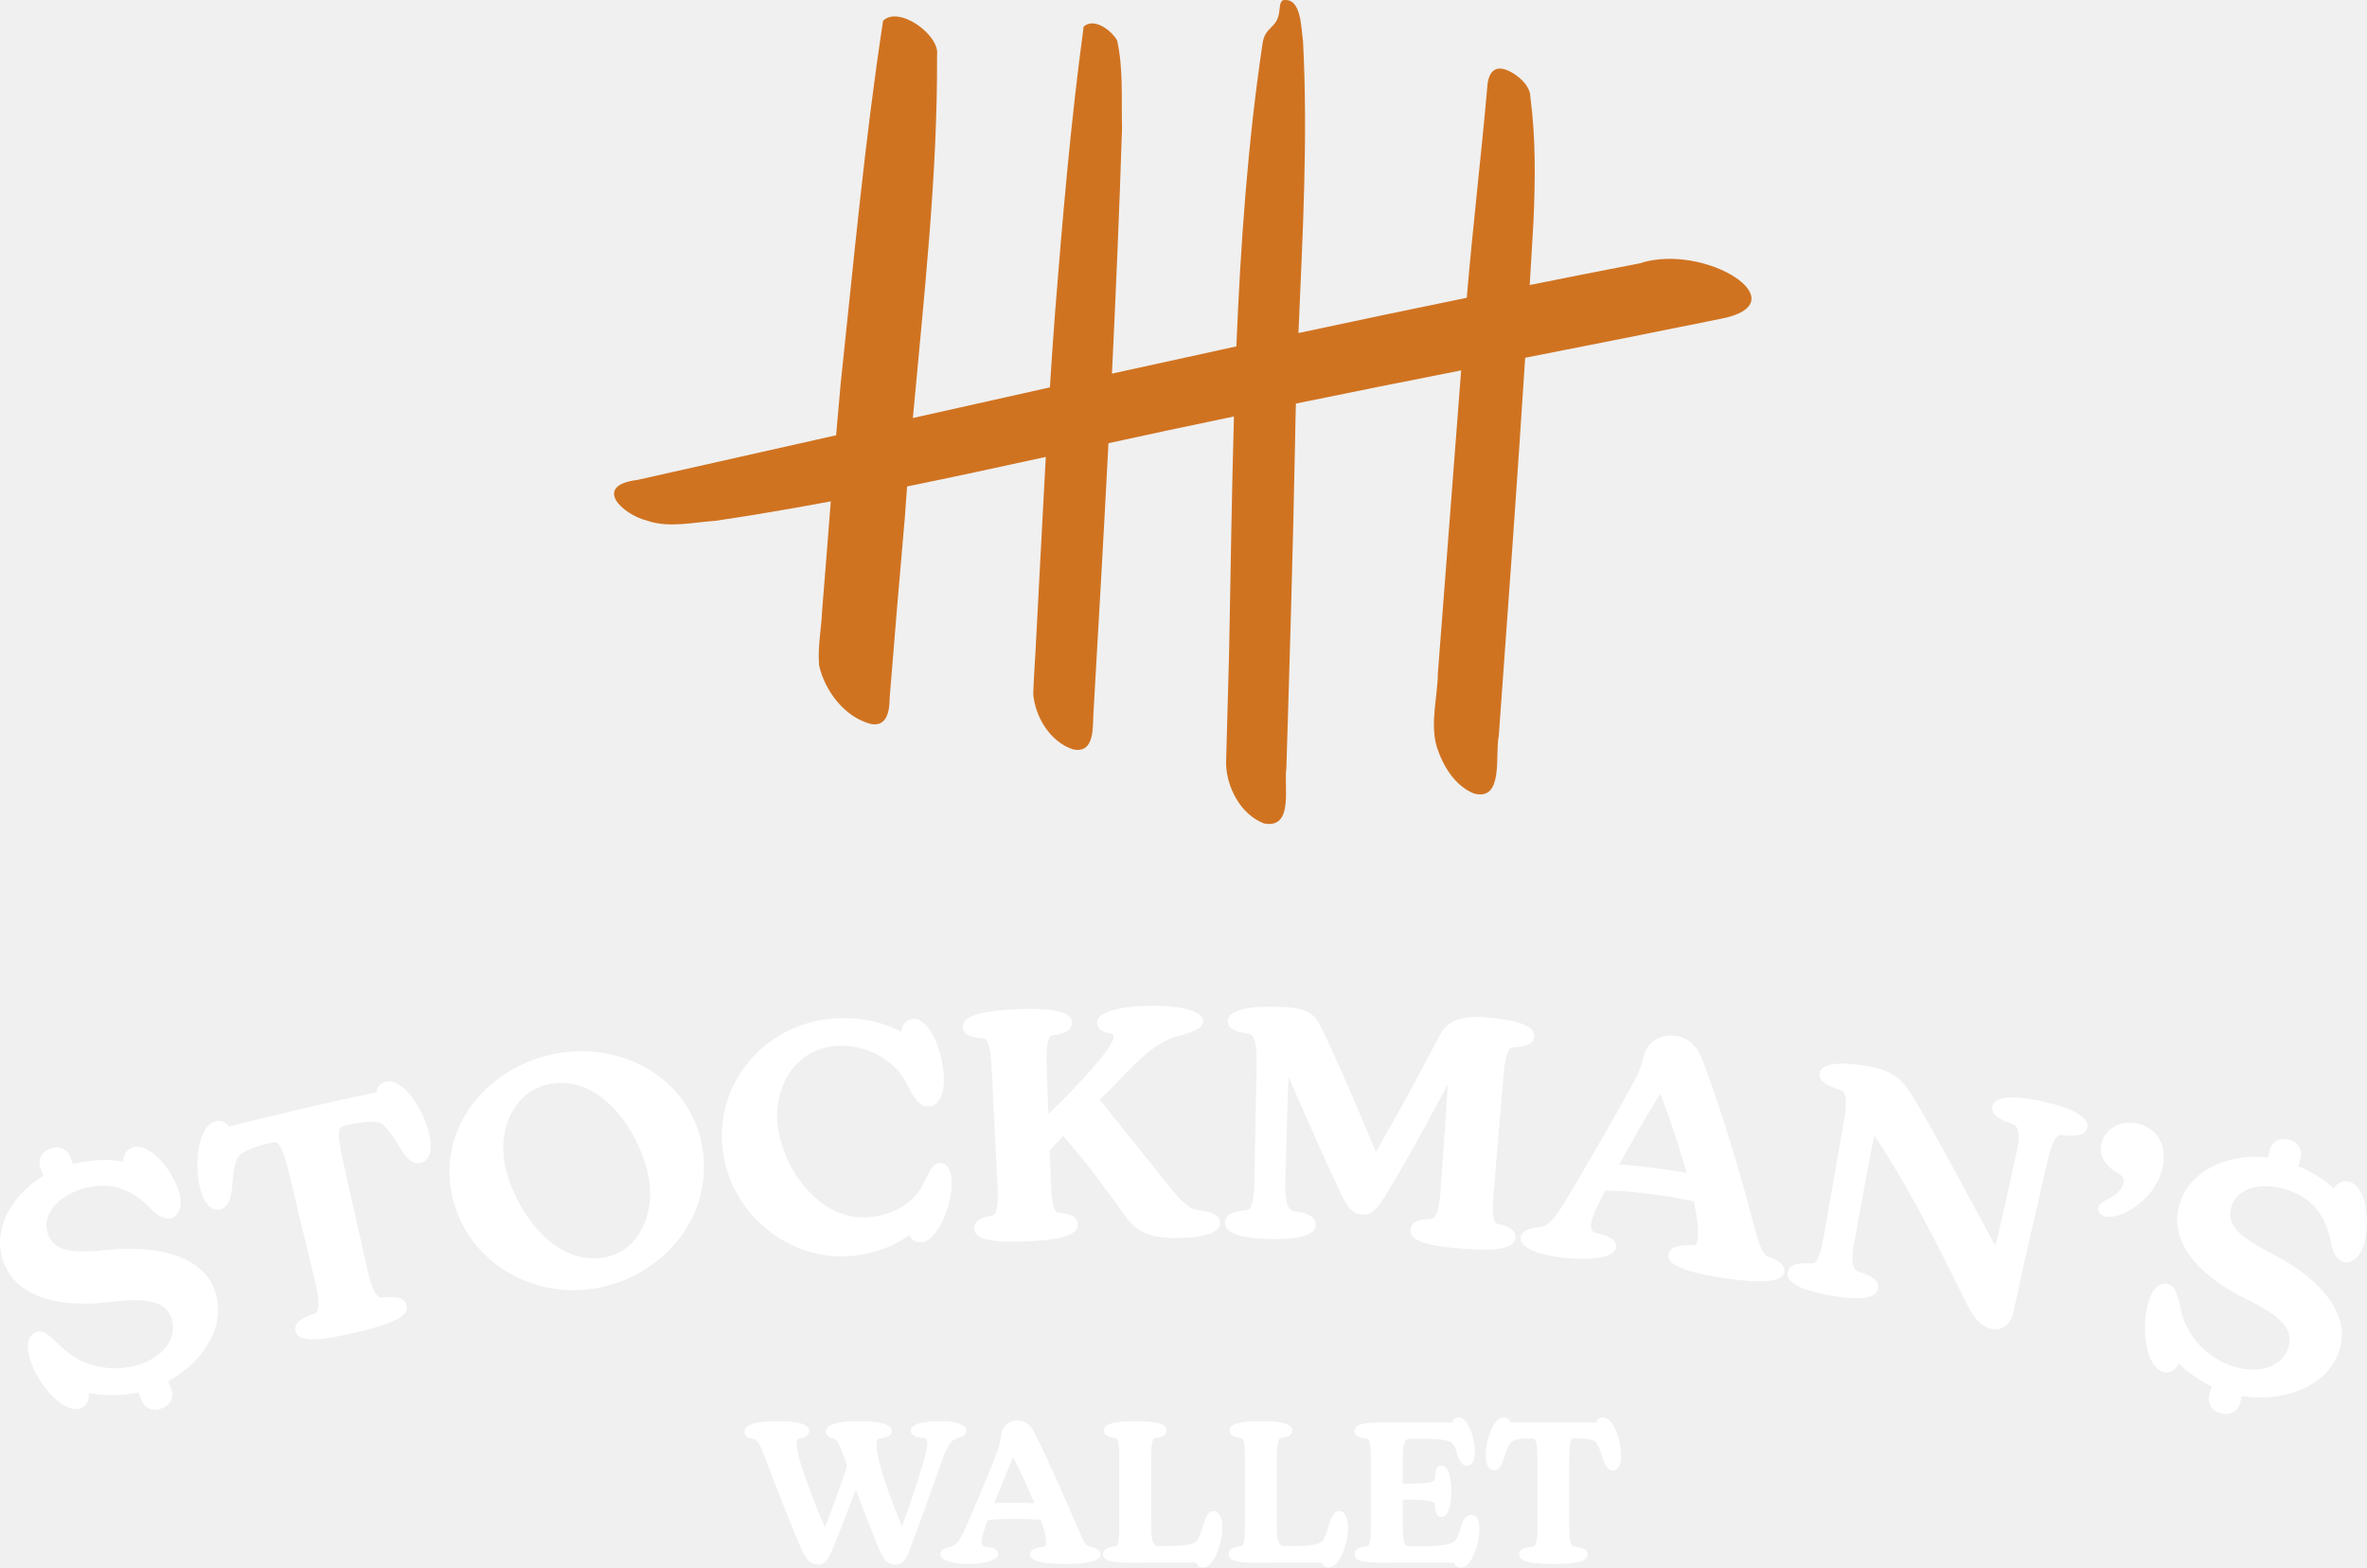
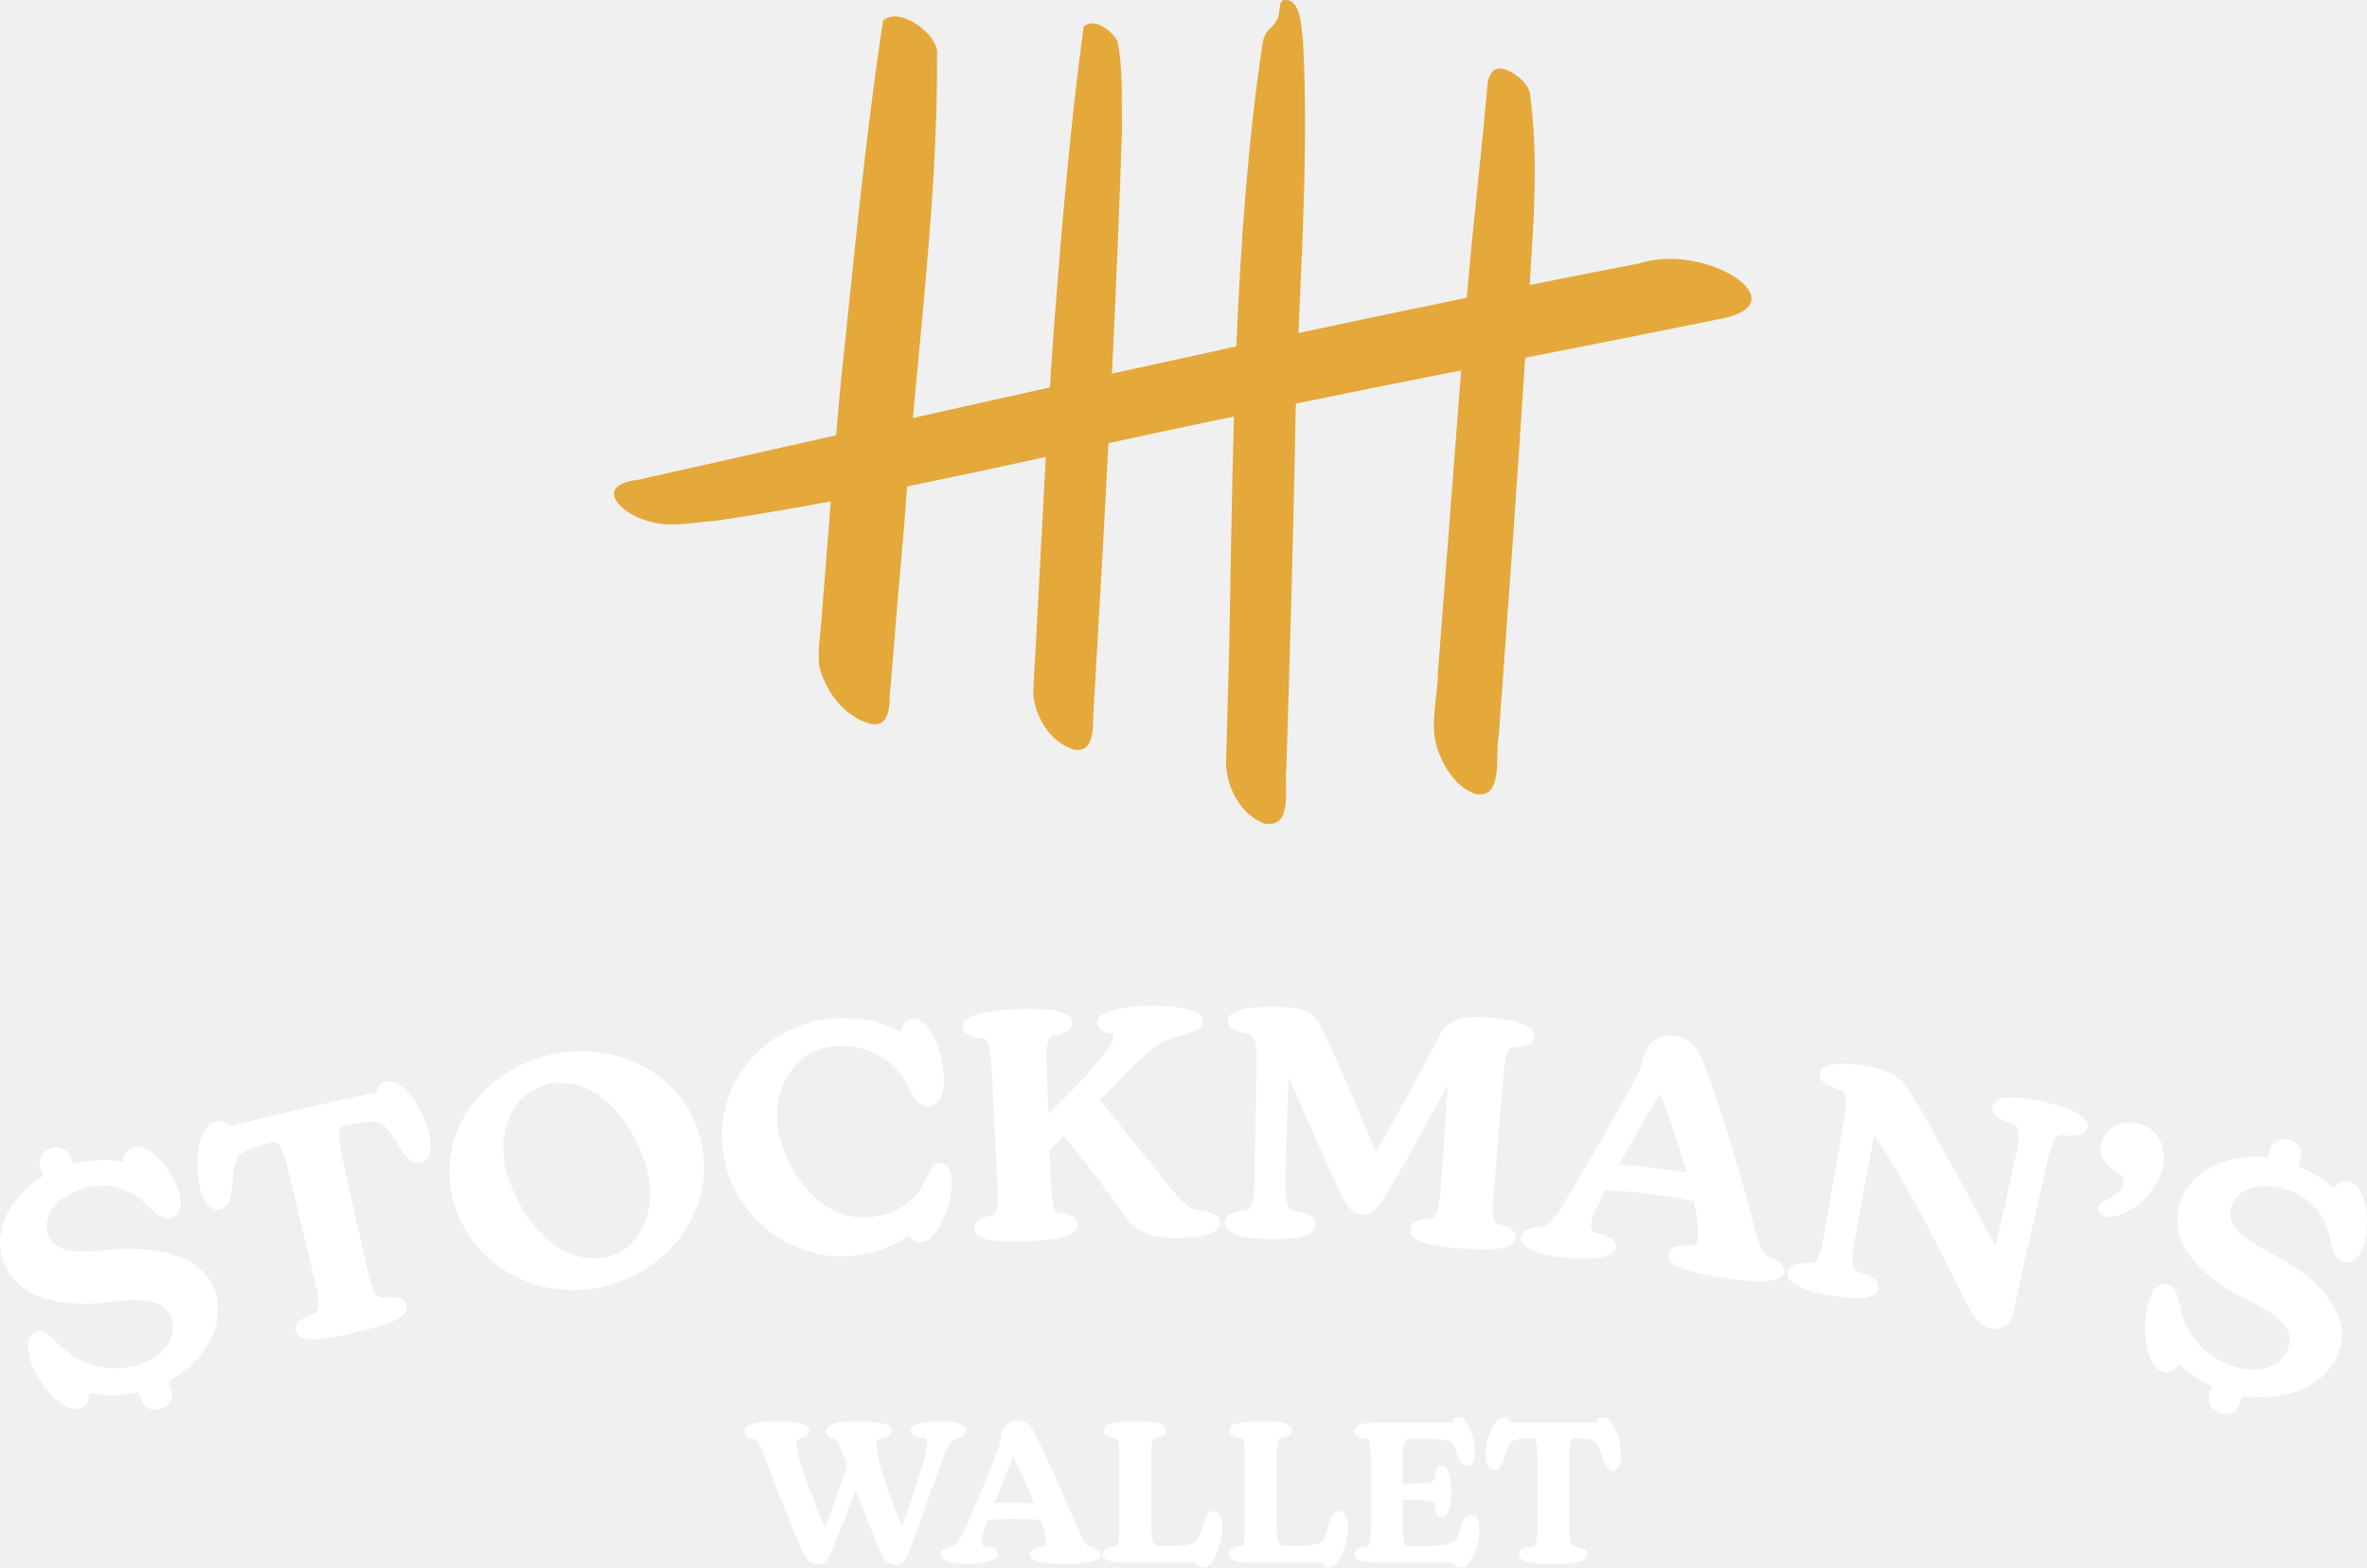
<svg xmlns="http://www.w3.org/2000/svg" version="1.1" id="Layer_1" x="0px" y="0px" viewBox="0 0 871.344 577.054" style="enable-background:new 0 0 871.344 577.054;" xml:space="preserve">
  <g>
-     <path style="fill:#D07321;" d="M603.503,96.956c-13.474,2.597-26.931,5.257-40.378,7.955   c0.468-7.716,0.925-15.434,1.367-23.151c0.675-15.328,0.902-30.779-1.128-46.01   c-0.023-3.563-2.923-6.467-5.686-8.351c-6.36-4.239-9.856-2.091-10.214,5.065   c-2.276,25.736-5.338,51.399-7.519,77.146   c-20.676,4.233-41.325,8.568-61.955,12.979   c1.516-35.865,3.556-71.742,1.67-107.585   c-0.754-4.579-0.481-16.268-7.515-14.891c-1.167,0.987-0.937,2.761-1.222,4.172   c-0.682,6.155-5.269,5.469-6.127,11.604c-5.395,35.911-8.112,73.716-9.663,111.619   c-15.275,3.307-30.541,6.649-45.8,10.018   c1.462-30.111,2.748-60.228,3.712-90.355   c-0.282-10.717,0.522-21.855-1.813-32.321c-2.134-3.646-8.362-8.497-12.308-5.077   c-4.736,34.785-7.741,70.155-10.527,105.253c-0.7,9.184-1.325,18.372-1.907,27.562   c-16.818,3.741-33.63,7.504-50.439,11.28   c4.036-44.532,9.116-89.084,8.902-133.728c1.024-7.252-14.04-18.203-19.872-12.502   c-6.778,44.294-10.875,89.314-15.65,133.962   c-0.574,6.204-1.113,12.412-1.634,18.621   c-24.39,5.49-48.778,10.985-73.174,16.443   c-16.578,2.05-5.652,12.709,3.625,14.997c7.99,2.782,16.766,0.59,25.159,0.051   c14.195-2.107,28.328-4.536,42.423-7.163c-1.042,13.284-2.059,26.57-3.159,39.85   c-0.271,6.834-1.732,13.723-1.143,20.545c2.142,9.428,9.395,19.027,19.013,21.538   c6.268,1.237,6.938-5.295,6.982-9.878c1.771-22.103,3.635-44.201,5.584-66.288   c0.252-3.75,0.526-7.5,0.813-11.25c17.05-3.474,34.058-7.159,51.056-10.876   c-1.244,22.376-2.329,44.761-3.554,67.138   c-0.299,6.69-0.862,13.381-1.066,20.068c0.663,8.515,6.298,17.754,14.675,20.458   c8.19,1.675,7.141-8.517,7.519-13.843c1.911-32.949,3.792-65.904,5.499-98.869   c14.538-3.174,29.08-6.313,43.645-9.303c0.848-0.18,1.698-0.353,2.547-0.533   c-0.858,29.534-1.217,58.881-1.791,87.184c-0.263,10.247-0.565,20.491-0.843,30.736   c-0.077,3.24-0.201,6.481-0.269,9.721c0.175,8.886,5.352,18.832,13.923,22.145   c11.165,2.199,7.247-13.691,8.277-20.366c1.242-40.236,2.442-80.471,3.216-120.719   c0.066-4.486,0.175-8.972,0.301-13.458c20.251-4.166,40.533-8.207,60.823-12.211   c-2.804,37.107-5.727,74.204-8.556,111.309   c-0.095,9.06-2.982,18.482-0.395,27.342c2.288,6.951,6.583,14.228,13.643,17.084   c11.203,3.007,7.659-14.531,9.156-21.123c3.381-46.407,6.744-92.821,9.726-139.258   c23.909-4.704,47.818-9.412,71.687-14.278   C663.392,111.765,627.769,88.975,603.503,96.956z" />
+     <path style="fill:#e5a83a;" d="M603.503,96.956c-13.474,2.597-26.931,5.257-40.378,7.955   c0.468-7.716,0.925-15.434,1.367-23.151c0.675-15.328,0.902-30.779-1.128-46.01   c-0.023-3.563-2.923-6.467-5.686-8.351c-6.36-4.239-9.856-2.091-10.214,5.065   c-2.276,25.736-5.338,51.399-7.519,77.146   c-20.676,4.233-41.325,8.568-61.955,12.979   c1.516-35.865,3.556-71.742,1.67-107.585   c-0.754-4.579-0.481-16.268-7.515-14.891c-1.167,0.987-0.937,2.761-1.222,4.172   c-0.682,6.155-5.269,5.469-6.127,11.604c-5.395,35.911-8.112,73.716-9.663,111.619   c-15.275,3.307-30.541,6.649-45.8,10.018   c1.462-30.111,2.748-60.228,3.712-90.355   c-0.282-10.717,0.522-21.855-1.813-32.321c-2.134-3.646-8.362-8.497-12.308-5.077   c-4.736,34.785-7.741,70.155-10.527,105.253c-0.7,9.184-1.325,18.372-1.907,27.562   c-16.818,3.741-33.63,7.504-50.439,11.28   c4.036-44.532,9.116-89.084,8.902-133.728c1.024-7.252-14.04-18.203-19.872-12.502   c-6.778,44.294-10.875,89.314-15.65,133.962   c-0.574,6.204-1.113,12.412-1.634,18.621   c-24.39,5.49-48.778,10.985-73.174,16.443   c-16.578,2.05-5.652,12.709,3.625,14.997c7.99,2.782,16.766,0.59,25.159,0.051   c14.195-2.107,28.328-4.536,42.423-7.163c-1.042,13.284-2.059,26.57-3.159,39.85   c-0.271,6.834-1.732,13.723-1.143,20.545c2.142,9.428,9.395,19.027,19.013,21.538   c6.268,1.237,6.938-5.295,6.982-9.878c1.771-22.103,3.635-44.201,5.584-66.288   c0.252-3.75,0.526-7.5,0.813-11.25c17.05-3.474,34.058-7.159,51.056-10.876   c-1.244,22.376-2.329,44.761-3.554,67.138   c-0.299,6.69-0.862,13.381-1.066,20.068c0.663,8.515,6.298,17.754,14.675,20.458   c8.19,1.675,7.141-8.517,7.519-13.843c1.911-32.949,3.792-65.904,5.499-98.869   c14.538-3.174,29.08-6.313,43.645-9.303c0.848-0.18,1.698-0.353,2.547-0.533   c-0.858,29.534-1.217,58.881-1.791,87.184c-0.263,10.247-0.565,20.491-0.843,30.736   c-0.077,3.24-0.201,6.481-0.269,9.721c0.175,8.886,5.352,18.832,13.923,22.145   c11.165,2.199,7.247-13.691,8.277-20.366c1.242-40.236,2.442-80.471,3.216-120.719   c0.066-4.486,0.175-8.972,0.301-13.458c20.251-4.166,40.533-8.207,60.823-12.211   c-2.804,37.107-5.727,74.204-8.556,111.309   c-0.095,9.06-2.982,18.482-0.395,27.342c2.288,6.951,6.583,14.228,13.643,17.084   c11.203,3.007,7.659-14.531,9.156-21.123c3.381-46.407,6.744-92.821,9.726-139.258   c23.909-4.704,47.818-9.412,71.687-14.278   C663.392,111.765,627.769,88.975,603.503,96.956z" />
    <g>
      <path style="fill:#FFFFFF;" d="M352.25,529.486c2.389-0.58,3.476-1.593,3.476-2.896    c0-2.028-3.621-3.475-9.486-3.475c-7.095,0-10.933,1.23-10.933,3.475    c0,1.593,1.376,2.534,4.706,2.752c1.448,0.072,1.883,1.521,0.58,6.371    c-1.665,6.299-5.286,17.304-8.543,26.138c-3.186-7.53-6.661-16.798-8.254-23.241    c-1.448-5.503-1.52-8.906-0.217-9.051c3.33-0.435,4.706-1.159,4.706-2.896    c0-2.172-3.693-3.547-12.236-3.547c-8.036,0-12.018,1.375-12.018,3.837    c0,1.447,1.23,2.243,2.823,2.606c1.087,0.217,1.811,1.013,3.765,6.516    l1.231,3.548c-2.1,6.443-5.43,15.566-8.182,22.662    c-3.33-7.529-6.806-16.87-8.978-23.747c-1.737-5.504-1.81-8.689-0.723-8.906    c2.461-0.507,3.91-1.158,3.91-2.969c0-2.172-3.404-3.547-11.657-3.547    c-8.254,0-12.164,1.375-12.164,3.837c0,1.447,1.086,2.461,3.113,2.678    c1.23,0.145,2.245,1.086,4.271,6.443c3.837,10.136,11.078,28.745,13.974,34.971    c1.521,3.186,2.896,4.851,5.648,4.851c2.751,0,3.693-1.883,5.14-5.069    c1.52-3.402,5.358-13.322,8.834-22.517c3.113,8.399,6.878,17.956,8.833,22.517    c1.521,3.404,2.896,5.069,5.576,5.069c3.113,0,4.054-1.883,5.284-5.069    c2.028-5.14,7.893-21.43,12.092-33.305    C348.629,532.382,350.15,529.993,352.25,529.486z" />
      <path style="fill:#FFFFFF;" d="M401.407,569.453c-1.302-0.218-2.317-1.304-4.561-6.734    c-3.619-8.76-12.018-27.369-15.711-34.753c-1.737-3.548-3.765-5.069-6.661-5.069    c-3.258,0-5.647,2.317-5.936,5.358c-0.146,1.448-0.435,3.186-1.087,5.069    c-1.376,4.054-7.747,19.404-11.512,27.947c-2.245,5.141-3.837,7.675-5.719,8.036    c-2.68,0.507-4.054,1.376-4.054,2.824c0,2.1,4.054,3.548,10.136,3.548    c6.299,0,11.15-1.376,11.15-3.693c0-1.448-1.52-2.389-4.489-2.607    c-1.81-0.145-2.171-1.737-0.578-6.371l1.23-3.475    c3.331-0.363,6.154-0.435,9.63-0.435c3.258,0,6.516,0.072,9.919,0.363    l0.289,0.869c1.81,5.358,2.172,8.833,1.013,8.977    c-3.475,0.363-5.286,1.087-5.286,2.896c0,2.172,3.765,3.476,13.033,3.476    c8.543,0,12.96-1.159,12.96-3.476C405.173,570.755,403.724,569.814,401.407,569.453    z M373.243,553.162c-2.535,0-4.778,0-7.241,0.145    c2.172-5.503,4.706-11.802,6.951-17.015c2.68,5.284,5.504,11.439,7.819,17.015    C378.094,553.162,375.488,553.162,373.243,553.162z" />
      <path style="fill:#FFFFFF;" d="M446.729,556.202c-1.882,0-2.896,2.028-3.982,5.793    c-0.58,1.954-1.304,4.199-2.172,5.286c-1.086,1.302-5.503,1.81-10.571,1.81    h-3.475c-2.317,0-2.752-2.389-2.752-7.892v-25.124    c0-3.547,0.29-6.588,1.448-6.733c2.607-0.29,4.2-1.014,4.2-2.824    c0-2.534-4.345-3.403-11.512-3.403c-7.169,0-11.512,0.869-11.512,3.403    c0,1.81,1.593,2.534,4.199,2.824c1.159,0.145,1.448,3.186,1.448,6.733v26.573    c0,3.402-0.289,6.371-1.448,6.516c-2.896,0.363-4.561,1.087-4.561,2.969    c0,2.534,3.62,3.113,10.643,3.113c2.172,0,5.575-0.072,9.412-0.072h14.119    c0.434,1.086,1.375,1.81,2.678,1.81c3.837,0,7.095-8.471,7.095-14.842    C449.987,558.302,448.538,556.202,446.729,556.202z" />
      <path style="fill:#FFFFFF;" d="M492.992,556.202c-1.882,0-2.896,2.028-3.982,5.793    c-0.58,1.954-1.304,4.199-2.172,5.286c-1.086,1.302-5.503,1.81-10.571,1.81    h-3.475c-2.317,0-2.752-2.389-2.752-7.892v-25.124    c0-3.547,0.29-6.588,1.448-6.733c2.607-0.29,4.2-1.014,4.2-2.824    c0-2.534-4.345-3.403-11.512-3.403c-7.169,0-11.512,0.869-11.512,3.403    c0,1.81,1.593,2.534,4.199,2.824c1.159,0.145,1.448,3.186,1.448,6.733v26.573    c0,3.402-0.289,6.371-1.448,6.516c-2.896,0.363-4.561,1.087-4.561,2.969    c0,2.534,3.62,3.113,10.643,3.113c2.172,0,5.575-0.072,9.412-0.072h14.119    c0.434,1.086,1.375,1.81,2.678,1.81c3.837,0,7.095-8.471,7.095-14.842    C496.25,558.302,494.802,556.202,492.992,556.202z" />
      <path style="fill:#FFFFFF;" d="M541.572,557.578c-1.81,0-2.969,1.883-3.765,4.489    c-0.796,2.678-1.304,4.199-2.245,5.141c-1.158,1.158-4.778,1.954-11.222,1.954    h-5.648c-2.027,0-2.317-2.461-2.317-7.892v-9.268    c6.3,0,11.73,0.145,11.802,1.665c0.217,3.186,0.578,4.706,2.534,4.706    c2.461,0,3.62-4.489,3.548-9.412c0-4.995-1.087-9.484-3.548-9.484    c-1.955,0-2.317,1.665-2.534,4.923c-0.072,1.665-5.502,1.737-11.802,1.737    v-8.905c0-5.213,0.435-7.602,2.463-7.602h5.502c5.575,0,9.195,0.507,10.281,1.593    c0.724,0.724,1.304,2.1,1.955,4.417c0.723,2.461,1.737,3.91,3.403,3.91    s2.969-1.737,2.969-5.141c0-5.503-2.752-12.67-5.865-12.67    c-1.23,0-2.099,0.724-2.534,1.882h-17.45c-2.823,0-5.575-0.072-7.819-0.072    c-7.023,0-10.643,0.652-10.643,3.186c0,1.811,1.666,2.535,4.562,2.896    c1.159,0.145,1.448,3.113,1.448,6.589v26.427c0,3.402-0.289,6.371-1.448,6.516    c-2.895,0.363-4.562,1.087-4.562,2.969c0,2.534,3.621,3.113,10.643,3.113    c1.955,0,5.358-0.072,7.819-0.072h18.174c0.434,1.159,1.304,1.882,2.678,1.882    c3.476,0,6.661-8.325,6.661-14.335C544.613,559.315,543.382,557.578,541.572,557.578z" />
      <path style="fill:#FFFFFF;" d="M590.152,521.739c-1.376,0-2.172,0.724-2.534,1.882h-31.568    c-0.363-1.158-1.159-1.882-2.534-1.882c-3.404,0-6.589,7.53-6.589,14.118    c0,3.476,1.231,5.43,3.041,5.43s2.824-1.665,3.982-5.43    c0.58-1.882,1.159-3.402,2.028-4.634c0.796-1.304,3.547-1.737,7.023-1.737    h1.304c1.375,0,1.665,3.041,1.665,8.543v24.762c0,3.475-0.363,6.443-1.811,6.588    c-3.33,0.29-4.923,1.087-4.923,2.896c0,2.535,4.345,3.404,12.598,3.404    c8.254,0,12.599-0.869,12.599-3.404c0-1.81-1.593-2.606-4.924-2.969    c-1.376-0.145-1.81-3.041-1.81-6.516v-24.762c0-5.503,0.217-8.543,1.593-8.543    h1.376c3.475,0,6.227,0.434,7.023,1.737s1.448,2.752,2.027,4.634    c1.159,3.765,2.172,5.43,3.983,5.43c1.81,0,3.041-1.954,3.041-5.43    C596.742,529.269,593.555,521.739,590.152,521.739z" />
      <path style="fill:#FFFFFF;" d="M40.653,459.995c-13.046,1.284-20.87,1.239-23.13-6.077    c-2.052-6.642,3.433-13.532,12.967-16.353    c10.513-3.11,18.298,0.464,24.736,7.107c2.033,2.123,4.787,4.535,7.815,3.705    c2.665-0.731,4.259-4.456,3.03-9.006c-2.305-8.53-10.79-18.812-17.086-17.054    c-2.593,0.724-3.652,3.107-3.567,5.286c-4.927-0.974-11.569-0.822-18.527,0.806    l-1.169-2.889c-1.105-2.651-4.178-3.917-6.83-2.812l-1.182,0.492    c-2.651,1.105-3.916,4.178-2.812,6.83l1.157,2.722    C5.239,439.273-2.809,451.392,0.928,463.491    c4.911,15.898,24.603,17.605,39.204,15.823    c13.187-1.609,21.082-0.836,23.127,6.422c1.981,7.03-3.239,13.992-12.671,16.776    c-10.246,3.024-20.98-0.064-27.413-6.175c-4.393-4.174-6.861-6.977-9.804-6.033    c-2.708,0.868-4.151,4.434-2.33,10.037    c3.277,10.085,12.464,19.98,18.453,18.093c2.419-0.762,3.506-2.952,3.163-5.683    c5.065,0.954,11.688,1.216,18.287-0.172v0l1.307,3.202    c1.105,2.651,4.178,3.917,6.83,2.812l1.181-0.492    c2.652-1.105,3.917-4.178,2.812-6.83l-1.182-2.781    c11.376-6.294,21.077-18.446,17.703-31.76    C75.505,460.584,54.15,458.667,40.653,459.995z" />
      <path style="fill:#FFFFFF;" d="M142.273,398.156c-2.377,0.495-3.51,1.939-3.744,3.916    c-18.16,3.815-36.233,8.05-54.229,12.57c-1.082-1.672-2.737-2.469-5.096-1.866    c-5.835,1.491-8.157,14.781-5.417,25.146c1.445,5.467,4.318,7.996,7.35,7.207    c3.032-0.789,4.049-3.847,4.49-10.281c0.22-3.218,0.701-5.912,1.576-8.179    c0.883-2.289,5.342-4.264,11.261-5.704c0.888-0.216,1.332-0.324,2.221-0.538    c2.343-0.566,3.988,4.13,6.073,12.838c3.127,13.062,6.253,26.123,9.38,39.185    c1.317,5.5,1.843,10.356-0.448,11.135c-5.262,1.789-7.576,3.676-6.867,6.534    c0.993,4.003,8.329,3.587,21.671,0.494c13.344-3.093,20.096-5.942,19.227-9.974    c-0.62-2.879-3.502-3.603-9.055-2.964c-2.293,0.264-4.036-4.17-5.273-9.688    c-2.938-13.105-5.877-26.211-8.815-39.316    c-1.959-8.737-2.67-13.651-0.319-14.173c0.941-0.209,1.411-0.313,2.352-0.521    c5.942-1.309,10.8-1.614,12.6,0.173c1.799,1.787,3.395,3.86,5.007,6.653    c3.221,5.586,5.476,7.885,8.537,7.261c3.06-0.623,4.521-4.157,3.413-9.702    C156.068,407.847,148.154,396.931,142.273,398.156z" />
      <path style="fill:#FFFFFF;" d="M205.859,387.595c-24.656,4.029-44.735,25.826-39.583,51.738    c4.823,24.26,28.663,38.851,52.526,34.963    c24.151-3.935,43.187-25.039,39.992-50.207    C255.506,398.188,230.521,383.565,205.859,387.595z M221.844,462.947    c-18.743,2.77-33.048-18.674-36.09-34.731    c-2.366-12.491,3.285-26.753,16.95-29.242    c19.418-3.536,33.594,19.277,36.224,35.297    C240.955,446.623,235.39,460.946,221.844,462.947z" />
      <path style="fill:#FFFFFF;" d="M313.417,462.319c8.902-0.791,15.971-3.849,21.336-7.675    c0.739,1.835,2.486,2.768,4.515,2.623c5.848-0.417,11.588-14.115,11.032-23.052    c-0.248-3.998-1.858-6.261-4.539-6.086c-3.048,0.199-4.21,4.766-6.265,8.453    c-4.013,7.013-11.355,10.619-19.266,11.419    c-18.478,1.868-32.07-17.915-33.926-33.549    c-1.672-14.086,6.077-28.03,21.23-29.44    c9.909-0.922,21.284,4.398,25.895,13.262c3.066,5.895,4.773,9.223,8.608,8.966    c2.846-0.19,5.881-3.331,5.367-11.562c-0.573-9.172-5.256-21.046-11.333-20.624    c-2.404,0.167-3.924,2.05-4.367,4.681c-6.33-3.319-15.34-5.68-25.459-4.78    c-24.71,2.197-43.311,23.619-40.179,48.58    C268.954,446.553,290.179,464.383,313.417,462.319z" />
      <path style="fill:#FFFFFF;" d="M361.982,382.219c2.015,0.118,2.777,5.05,3.064,10.816    c0.722,14.473,1.444,28.946,2.166,43.419c0.282,5.648,0.037,10.629-1.863,10.948    c-4.266,0.718-6.875,2.024-6.708,4.965c0.234,4.118,7.468,5.089,19.279,4.585    c11.812-0.504,18.933-2.089,18.815-6.212c-0.084-2.944-2.792-4.023-7.105-4.375    c-1.92-0.157-2.589-5.098-2.79-10.75c-0.172-4.851-0.259-7.276-0.431-12.127    c1.413-1.583,3.067-3.408,4.971-5.354c8.268,9.48,15.916,19.712,23.18,29.973    c4.295,5.944,10.028,7.635,18.027,7.617c10.864-0.024,16.496-1.939,16.532-5.591    c0.026-2.592-2.328-4.089-8.736-4.772c-2.022-0.215-5.038-2.607-9.046-7.542    c-8.839-10.998-17.657-22.013-26.495-33.012c1.31-1.301,1.967-1.951,3.283-3.25    c7.616-7.633,15.782-17.686,25.557-20.177c6.447-1.643,9.212-3.282,9.223-5.402    c0.018-3.417-6.953-5.836-18.378-5.749c-12.568,0.097-20.773,2.313-20.69,6.082    c0.052,2.356,1.991,3.744,4.881,4.024c2.134,0.207,2.063,2.547-4.314,10.223    c-5.617,6.762-12.258,13.509-18.473,19.507    c-0.254-7.159-0.382-10.738-0.636-17.896c-0.205-5.77,0.134-10.749,2.131-11.038    c4.486-0.649,7.261-1.877,7.176-4.82c-0.118-4.123-7.773-5.352-20.333-4.816    c-12.559,0.536-20.085,2.414-19.851,6.532    C354.586,380.968,357.457,381.954,361.982,382.219z" />
      <path style="fill:#FFFFFF;" d="M557.844,455.704c0.265-2.933-2.298-4.326-6.542-5.187    c-1.889-0.383-1.968-5.37-1.497-11.005c1.206-14.441,2.413-28.882,3.62-43.322    c0.481-5.753,1.408-10.657,3.427-10.707c4.536-0.112,7.69-0.979,7.956-3.912    c0.372-4.107-6.839-6.203-17.731-7.051c-9.373-0.729-14.218,1.087-17.26,6.907    c-7.499,14.362-15.255,28.591-23.305,42.652    c-6.399-15.354-12.876-30.667-20.044-45.682    c-3.06-6.358-6.211-7.56-17.507-7.822c-9.011-0.209-16.897,1.12-16.945,5.244    c-0.034,2.945,2.739,3.923,7.636,4.703c2.51,0.4,3.051,5.24,2.941,11.012    c-0.277,14.488-0.554,28.977-0.83,43.465    c-0.108,5.654-0.677,10.237-2.846,10.436c-5.425,0.496-7.962,1.771-7.995,4.717    c-0.047,4.123,7.099,5.725,16.052,5.933c10.027,0.233,17.241-1.022,17.39-5.142    c0.106-2.944-2.517-4.322-7.884-5.093c-2.984-0.429-3.476-4.933-3.321-10.586    c0.267-9.751,0.401-14.627,0.668-24.378c0.158-5.771,0.29-10.6,0.521-14.483    c6.283,14.393,12.572,28.787,19.268,42.994c2.333,4.934,4.258,7.494,7.983,7.675    c3.606,0.175,5.541-2.436,8.462-7.114c8.173-13.251,15.529-26.985,22.831-40.728    c-0.038,2.359-0.226,5.063-0.47,8.589c-0.836,12.082-1.255,18.124-2.091,30.206    c-0.391,5.641-1.341,10.545-3.51,10.626c-4.693,0.175-7.427,1.174-7.609,4.113    c-0.254,4.116,6.814,5.931,19.203,6.876    C550.206,460.54,557.473,459.812,557.844,455.704z" />
      <path style="fill:#FFFFFF;" d="M651.399,462.806c-2.081-0.679-3.457-2.703-5.83-12.012    c-5.211-20.168-11.326-40.278-18.527-59.828    c-2.236-6.127-5.453-9.052-10.501-9.693c-5.679-0.721-10.288,2.543-11.387,7.381    c-0.524,2.305-1.369,5.057-2.852,7.965    c-7.767,14.562-16.229,28.784-24.562,43.027    c-4.615,7.93-7.652,11.777-10.821,12.056c-4.508,0.397-6.919,1.596-7.134,3.942    c-0.313,3.402,6.137,6.34,16.125,7.383c10.344,1.08,18.563-0.186,19.006-3.93    c0.277-2.34-2.072-4.152-6.922-5.069c-2.96-0.559-3.297-3.215,0.195-10.411    c1.072-2.156,1.61-3.234,2.688-5.388c5.639,0.046,10.379,0.493,16.189,1.221    c5.447,0.683,10.879,1.515,16.494,2.765c0.116,0.587,0.174,0.88,0.29,1.466    c1.825,9.053,1.596,14.756-0.327,14.704c-5.756-0.155-8.954,0.565-9.342,3.485    c-0.465,3.504,5.432,6.353,20.587,8.611c13.971,2.082,21.481,1.468,22.096-2.251    C657.247,465.908,655.094,464.012,651.399,462.806z M608.267,429.867    c-4.267-0.535-8.048-0.992-12.223-1.241    c4.695-8.467,10.235-18.124,15.142-26.059c3.533,9.109,7.036,19.665,9.722,29.181    C616.434,430.908,612.045,430.341,608.267,429.867z" />
      <path style="fill:#FFFFFF;" d="M752.613,405.604c-10.464-2.368-18.276-2.445-19.135,1.589    c-0.613,2.88,1.878,4.706,7.294,6.517c3.012,1.007,2.667,5.534,1.443,11.055    c-2.143,9.662-3.215,14.493-5.359,24.155c-0.893,4.025-1.727,7.219-2.383,9.609    c-9.95-18.252-19.472-36.72-30.126-54.581    c-4.509-7.461-8.342-9.984-16.623-11.46c-8.907-1.588-17.18-1.523-17.856,2.546    c-0.482,2.905,2.481,4.562,7.688,6.198c2.425,0.762,2.266,5.414,1.274,11.102    c-2.49,14.276-4.981,28.551-7.471,42.827    c-0.972,5.571-2.238,10.013-4.42,9.876c-5.454-0.343-8.403,0.488-8.886,3.394    c-0.676,4.067,6.4,6.787,15.248,8.368c9.91,1.771,17.263,1.641,18.04-2.408    c0.555-2.893-1.836-4.659-7.044-6.246c-2.896-0.883-2.694-5.41-1.676-10.972    c1.757-9.596,2.635-14.393,4.391-23.989c1.06-5.795,2.014-11.01,3.026-15.137    c12.705,19.155,23.182,40,33.297,60.594c2.915,5.936,5.433,9.509,9.532,10.434    c3.983,0.899,7.167-1.144,8.254-5.85c1.458-6.315,3.286-15.324,4.689-21.408    c2.648-11.48,5.296-22.96,7.944-34.44c1.271-5.51,2.797-9.875,5.075-9.587    c5.692,0.719,8.834,0.147,9.519-2.717    C769.306,411.059,761.956,407.718,752.613,405.604z" />
      <path style="fill:#FFFFFF;" d="M787.355,413.677c-6.45-1.629-12.384,1.661-13.696,7.039    c-1.061,4.35,0.985,8.238,5.539,10.834c1.571,0.999,3.074,1.743,2.526,3.914    c-0.778,3.084-3.69,4.857-5.769,5.962c-1.715,0.912-3.118,1.654-3.401,2.797    c-0.424,1.715,0.532,3.043,2.589,3.557c5.081,1.269,17.703-5.565,20.747-17.19    C798.068,422.27,794.549,415.493,787.355,413.677z" />
      <path style="fill:#FFFFFF;" d="M864.98,434.995c-2.575-0.806-4.764,0.616-5.88,2.49    c-3.179-3.084-7.956-6.155-13.638-8.503l0.632,0.173l0.829-3.016    c0.732-2.777-0.941-5.649-3.718-6.382l-1.238-0.326    c-2.777-0.732-5.649,0.941-6.382,3.718l-0.745,2.91    c-13.461-1.59-28.805,4.117-32.546,17.325    c-4.533,16.005,10.994,28.145,24.211,34.598    c11.934,5.826,18.156,10.78,15.921,17.982c-2.165,6.976-10.349,9.969-19.777,7.17    c-10.243-3.041-17.547-11.469-19.606-20.095    c-1.406-5.89-1.946-9.584-4.918-10.392c-2.735-0.743-5.877,1.465-7.4,7.156    c-2.741,10.243-0.443,23.54,5.593,25.212c2.438,0.675,4.539-0.57,5.737-3.048    c3.046,2.91,7.232,5.992,12.096,8.352l-0.895,3.297    c-0.733,2.777,0.941,5.649,3.718,6.382l1.238,0.326    c2.778,0.733,5.649-0.941,6.382-3.718l0.695-2.713    c13.711,2.178,30.959-2.335,35.797-16.576    c5.362-15.785-11.582-29.025-23.626-35.256    c-11.647-6.026-18.168-10.317-16.082-17.685    c1.894-6.689,10.231-9.487,19.765-6.663    c10.512,3.114,15.112,10.355,16.905,19.435c0.553,2.888,1.555,6.413,4.555,7.367    c2.641,0.84,6.015-1.414,7.46-5.9    C872.773,450.202,871.233,436.952,864.98,434.995z" />
    </g>
  </g>
</svg>
